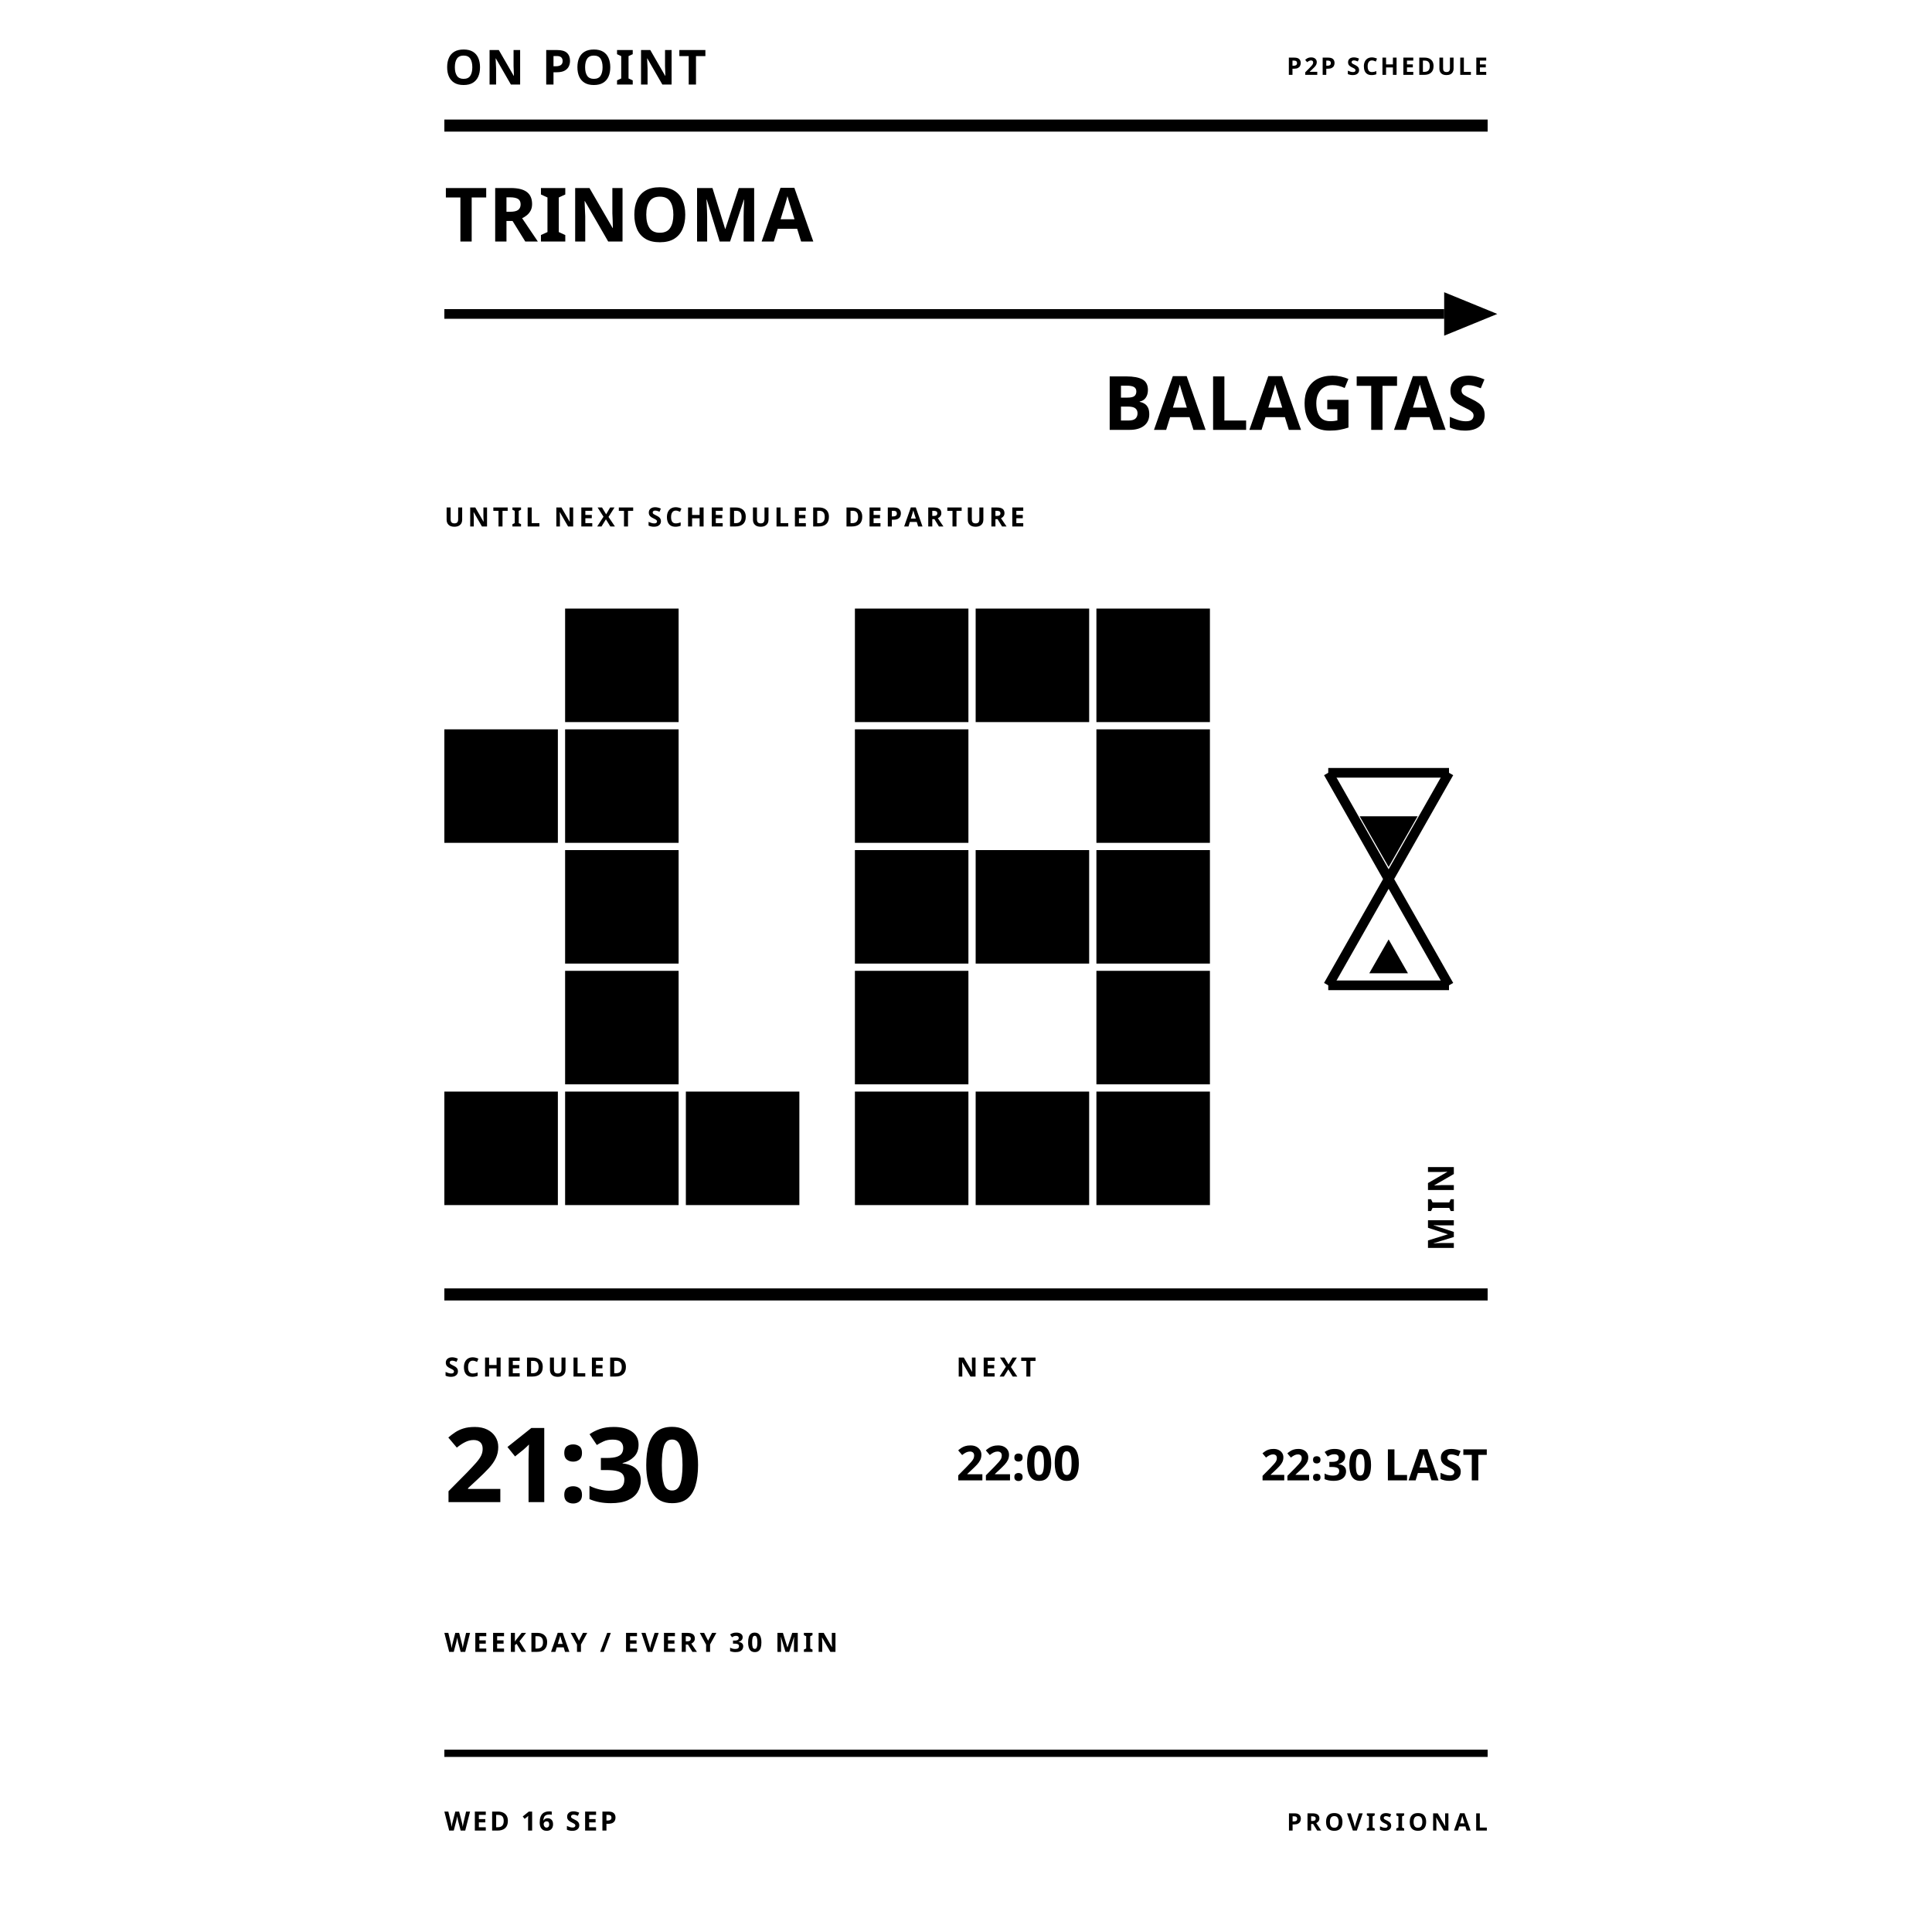
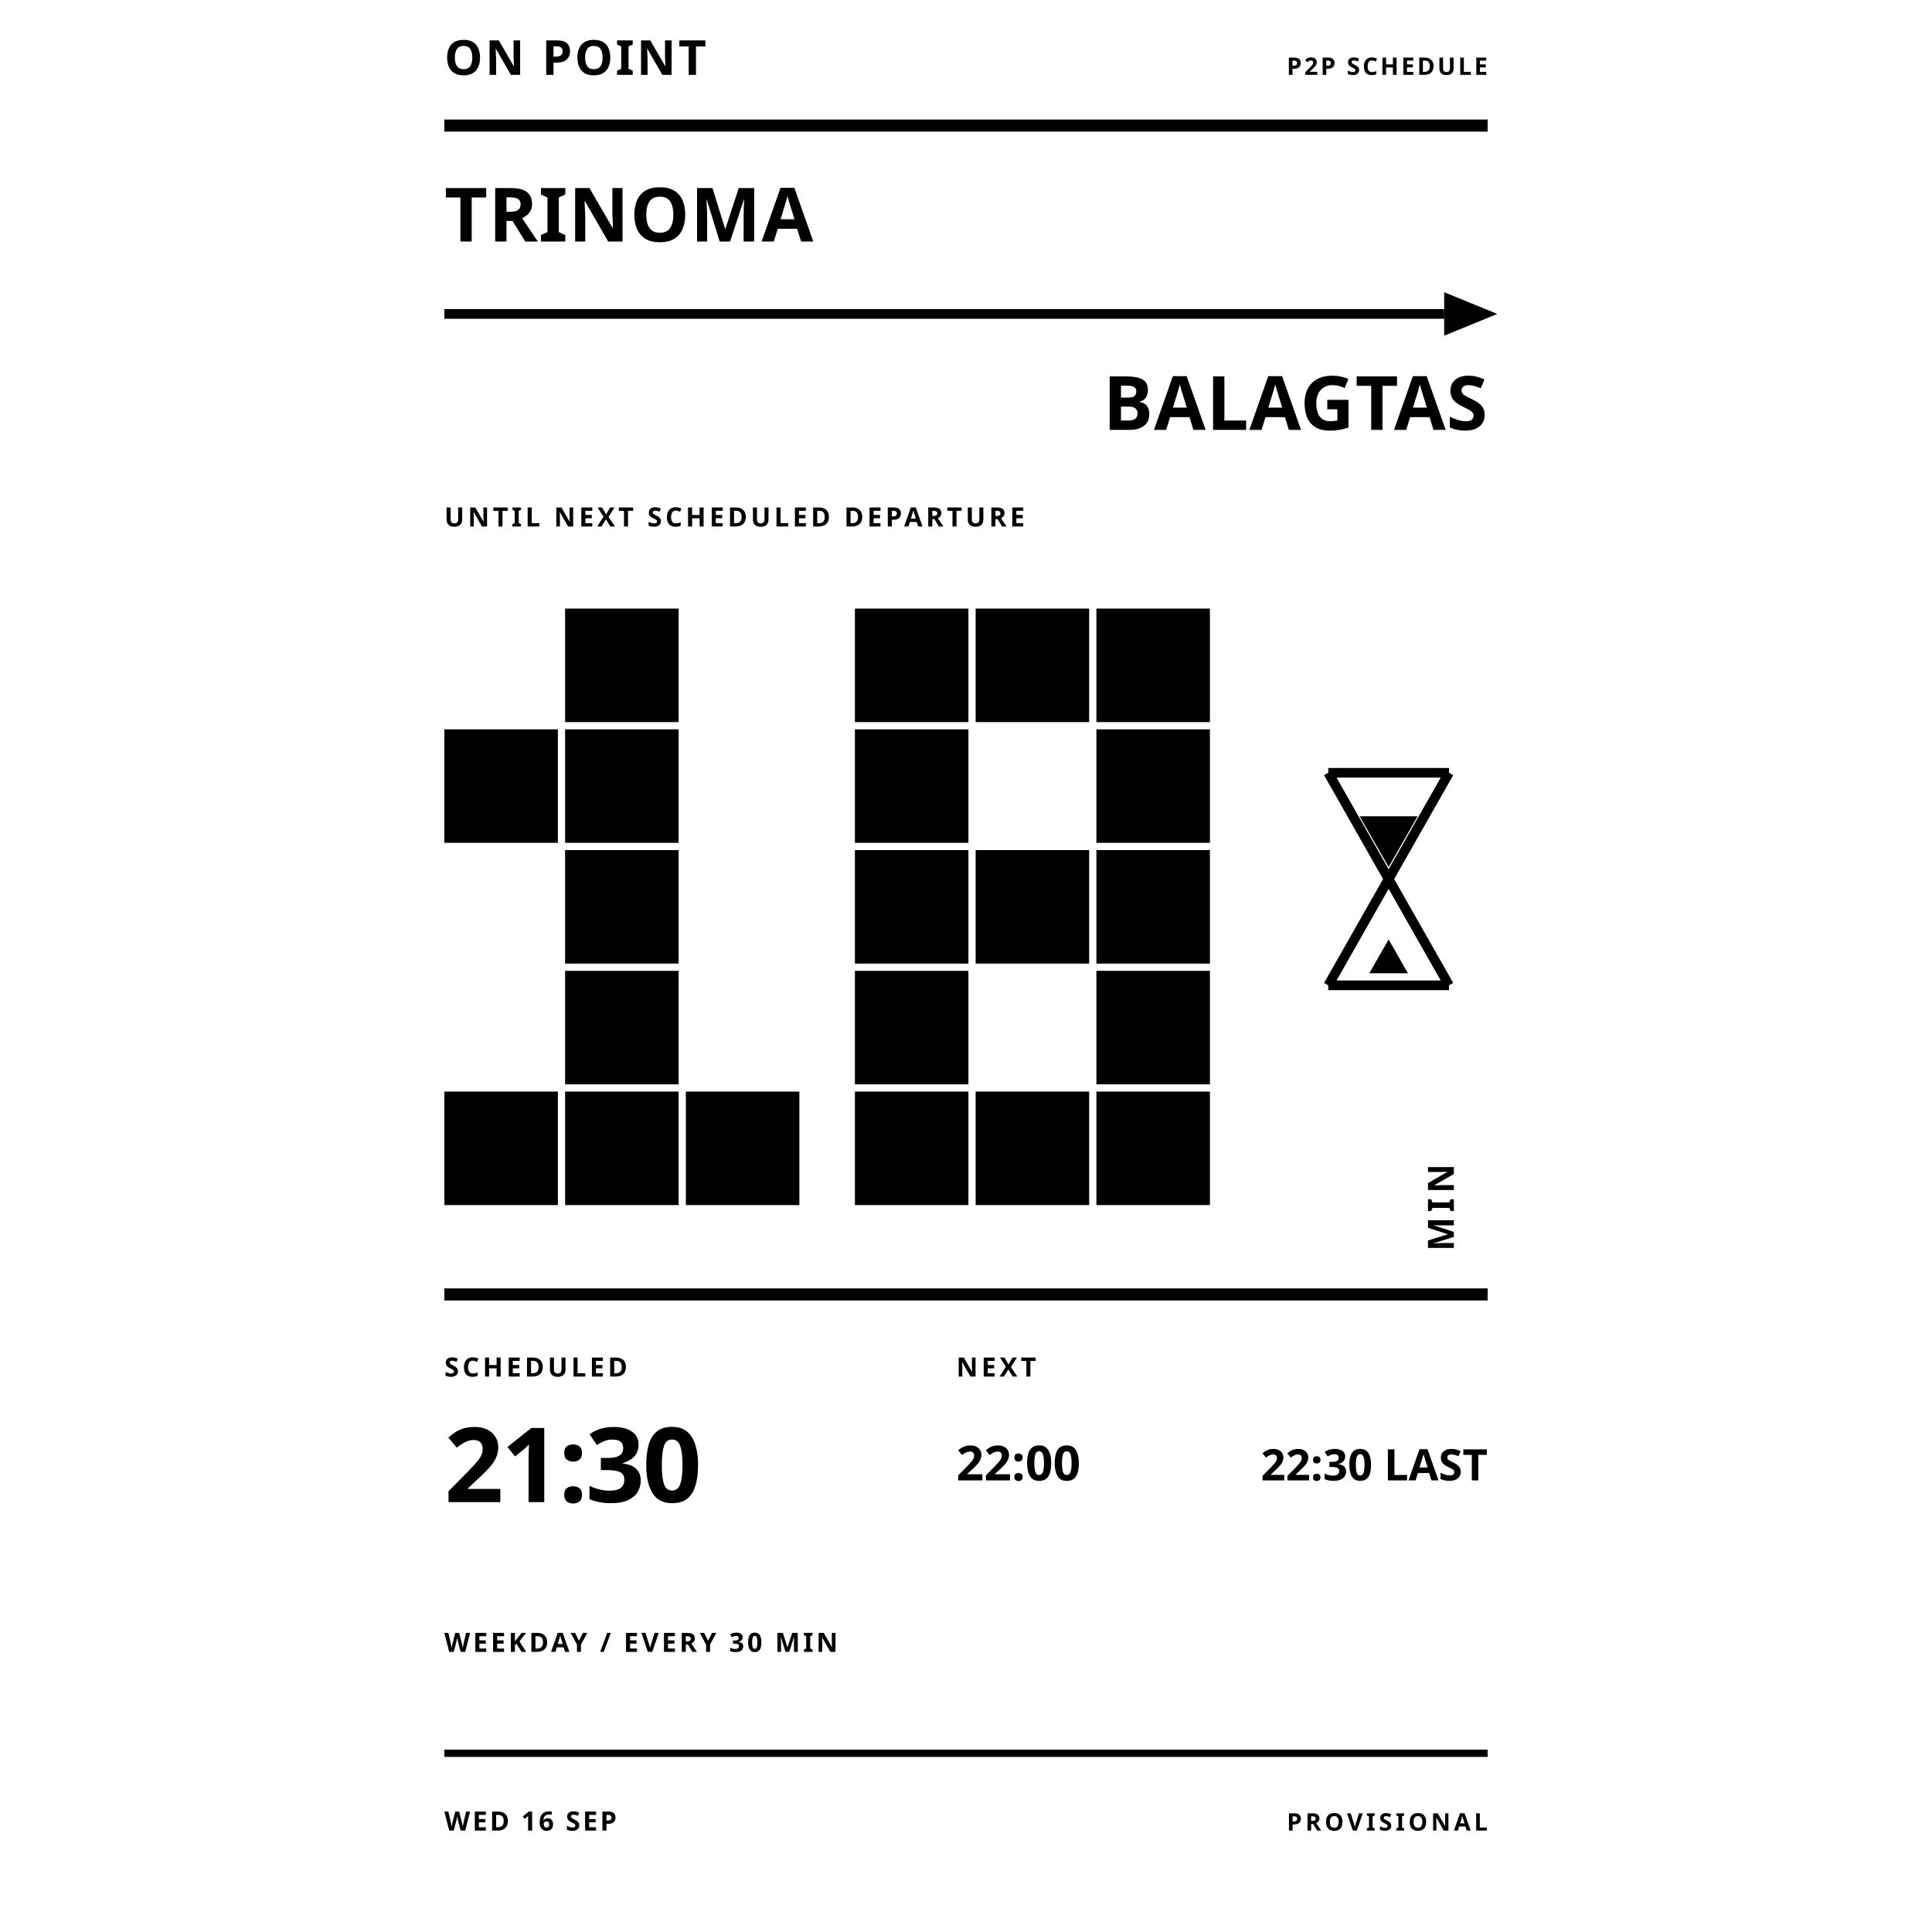
<svg xmlns="http://www.w3.org/2000/svg" width="800" height="800" viewBox="0 0 800 800" data-output-width="480" data-output-height="800">
  <style>
@font-face {
  font-family: 'Preview Noto Sans';
  src: url('file:///Users/almariano1/Downloads/project-on-point/lib/EpdFont/builtinFonts/source/NotoSans/NotoSans-Regular.ttf');
  font-weight: 400;
}
@font-face {
  font-family: 'Preview Noto Sans';
  src: url('file:///Users/almariano1/Downloads/project-on-point/lib/EpdFont/builtinFonts/source/NotoSans/NotoSans-Bold.ttf');
  font-weight: 700;
}
@font-face {
  font-family: 'Preview Ubuntu';
  src: url('file:///Users/almariano1/Downloads/project-on-point/lib/EpdFont/builtinFonts/source/Ubuntu/Ubuntu-Regular.ttf');
  font-weight: 400;
}
@font-face {
  font-family: 'Preview Ubuntu';
  src: url('file:///Users/almariano1/Downloads/project-on-point/lib/EpdFont/builtinFonts/source/Ubuntu/Ubuntu-Bold.ttf');
  font-weight: 700;
}
text { font-family: 'Preview Noto Sans', sans-serif; }
.utility { font-family: 'Preview Ubuntu', sans-serif; }
</style>
  <rect width="800" height="800" fill="#fff" />
  <g transform="translate(160 0)">
-     <text x="24" y="35" font-size="20" font-weight="700" fill="#000" text-anchor="start" letter-spacing="1.0">ON POINT</text>
+     <text x="24" y="31" font-size="20" font-weight="700" fill="#000" text-anchor="start" letter-spacing="1.0">ON POINT</text>
    <text class="utility" x="456" y="31" font-size="10" font-weight="700" fill="#000" text-anchor="end" letter-spacing="1.0">P2P SCHEDULE</text>
    <line x1="24" y1="52" x2="456" y2="52" stroke="#000" stroke-width="5" />
    <text x="24" y="100" font-size="31" font-weight="700" fill="#000" text-anchor="start" letter-spacing="0.3">TRINOMA</text>
    <line x1="24" y1="130" x2="438" y2="130" stroke="#000" stroke-width="4" />
    <polygon points="438,121 460,130 438,139" fill="#000" />
    <text x="456" y="178" font-size="31" font-weight="700" fill="#000" text-anchor="end" letter-spacing="0.3">BALAGTAS</text>
    <text class="utility" x="24" y="218" font-size="11" font-weight="700" fill="#000" text-anchor="start" letter-spacing="1.4">UNTIL NEXT SCHEDULED DEPARTURE</text>
    <rect x="74" y="252" width="47" height="47" fill="#000" />
    <rect x="24" y="302" width="47" height="47" fill="#000" />
    <rect x="74" y="302" width="47" height="47" fill="#000" />
    <rect x="74" y="352" width="47" height="47" fill="#000" />
    <rect x="74" y="402" width="47" height="47" fill="#000" />
    <rect x="24" y="452" width="47" height="47" fill="#000" />
    <rect x="74" y="452" width="47" height="47" fill="#000" />
    <rect x="124" y="452" width="47" height="47" fill="#000" />
    <rect x="194" y="252" width="47" height="47" fill="#000" />
    <rect x="244" y="252" width="47" height="47" fill="#000" />
    <rect x="294" y="252" width="47" height="47" fill="#000" />
    <rect x="194" y="302" width="47" height="47" fill="#000" />
    <rect x="294" y="302" width="47" height="47" fill="#000" />
    <rect x="194" y="352" width="47" height="47" fill="#000" />
    <rect x="244" y="352" width="47" height="47" fill="#000" />
    <rect x="294" y="352" width="47" height="47" fill="#000" />
    <rect x="194" y="402" width="47" height="47" fill="#000" />
    <rect x="294" y="402" width="47" height="47" fill="#000" />
    <rect x="194" y="452" width="47" height="47" fill="#000" />
    <rect x="244" y="452" width="47" height="47" fill="#000" />
    <rect x="294" y="452" width="47" height="47" fill="#000" />
    <text class="utility" x="442" y="500" font-size="15" font-weight="700" fill="#000" text-anchor="middle" letter-spacing="2.0" transform="rotate(-90 442 500)">MIN</text>
    <line x1="390" y1="320" x2="440" y2="320" stroke="#000" stroke-width="4" />
    <line x1="390" y1="408" x2="440" y2="408" stroke="#000" stroke-width="4" />
    <line x1="390" y1="320" x2="415" y2="364" stroke="#000" stroke-width="4" />
    <line x1="440" y1="320" x2="415" y2="364" stroke="#000" stroke-width="4" />
    <line x1="415" y1="364" x2="390" y2="408" stroke="#000" stroke-width="4" />
    <line x1="415" y1="364" x2="440" y2="408" stroke="#000" stroke-width="4" />
    <polygon points="415,359 403,338 427,338" fill="#000" />
    <polygon points="415,389 407,403 423,403" fill="#000" />
    <line x1="24" y1="536" x2="456" y2="536" stroke="#000" stroke-width="5" />
    <text class="utility" x="24" y="570" font-size="11" font-weight="700" fill="#000" text-anchor="start" letter-spacing="1.4">SCHEDULED</text>
    <text x="24" y="622" font-size="43" font-weight="700" fill="#000" text-anchor="start" letter-spacing="-1.0">21:30</text>
    <text class="utility" x="236" y="570" font-size="11" font-weight="700" fill="#000" text-anchor="start" letter-spacing="1.4">NEXT</text>
    <text x="236" y="613" font-size="20" font-weight="700" fill="#000" text-anchor="start" letter-spacing="0">22:00</text>
    <text x="456" y="613" font-size="18" font-weight="700" fill="#000" text-anchor="end" letter-spacing="0">22:30 LAST</text>
    <text class="utility" x="24" y="684" font-size="11" font-weight="700" fill="#000" text-anchor="start" letter-spacing="1.2">WEEKDAY / EVERY 30 MIN</text>
    <line x1="24" y1="726" x2="456" y2="726" stroke="#000" stroke-width="3" />
    <text class="utility" x="24" y="758" font-size="11" font-weight="700" fill="#000" text-anchor="start" letter-spacing="1.0">WED 16 SEP</text>
    <text class="utility" x="456" y="758" font-size="10" font-weight="700" fill="#000" text-anchor="end" letter-spacing="1.4">PROVISIONAL</text>
  </g>
</svg>
